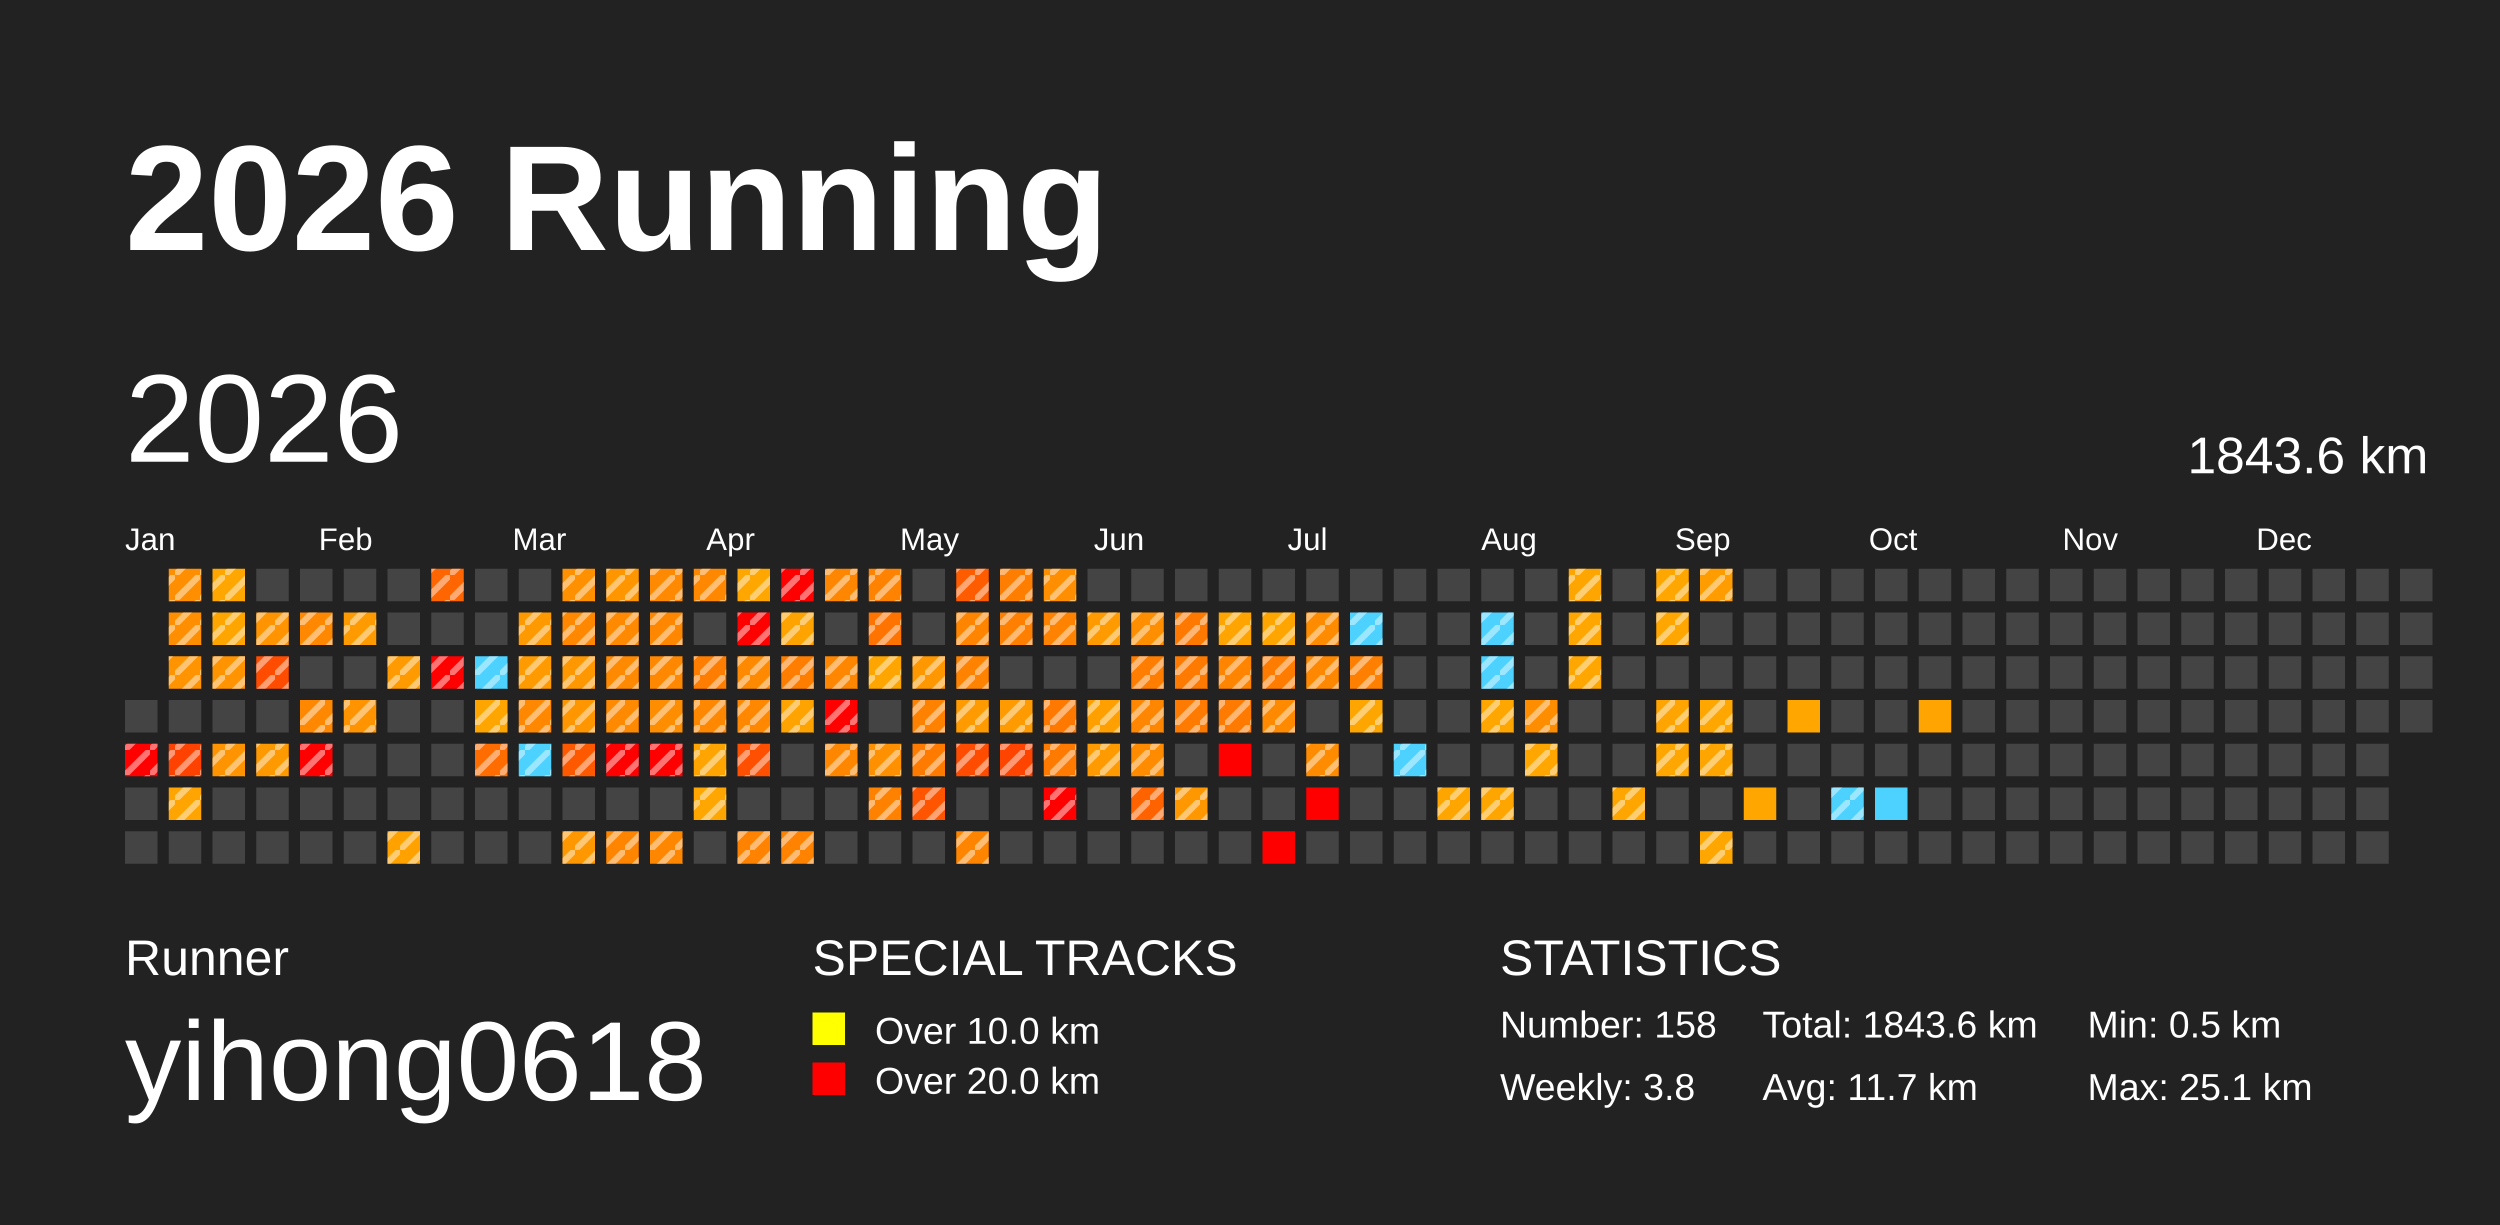
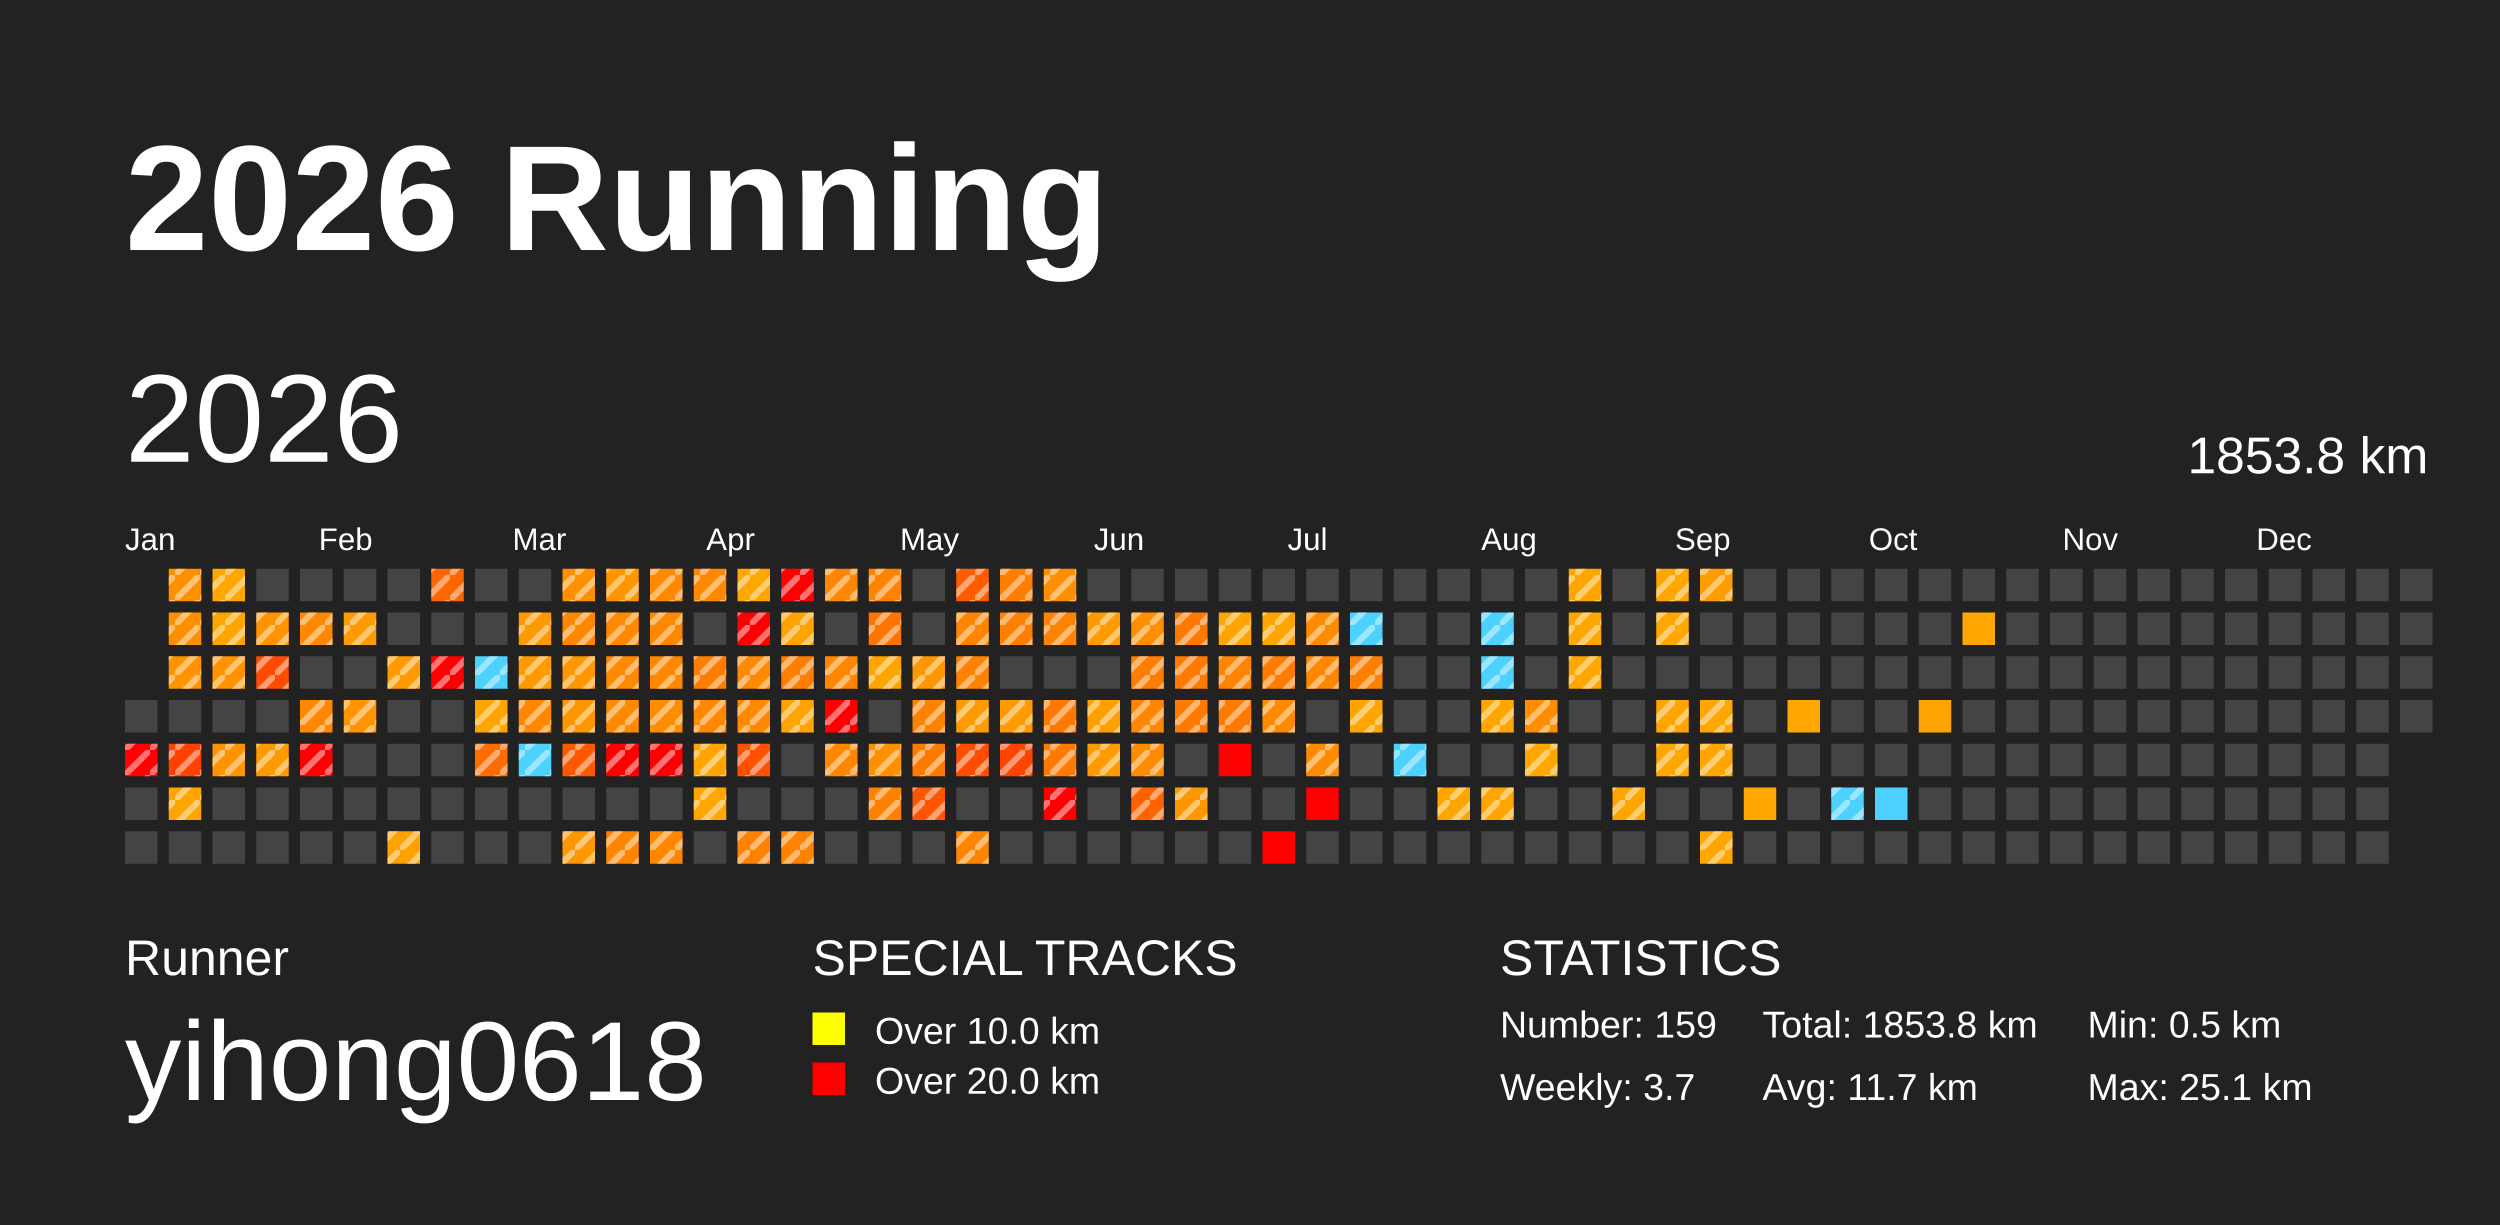
<svg xmlns="http://www.w3.org/2000/svg" baseProfile="full" height="98mm" version="1.1" viewBox="0,0,200,98" width="200mm">
  <defs>
    <pattern height="2" id="indoor-stripe" patternUnits="userSpaceOnUse" width="2">
      <line stroke="white" stroke-opacity="0.45" stroke-width="0.5" x1="0" x2="2" y1="2" y2="0" />
    </pattern>
  </defs>
  <rect fill="#222222" height="98" width="200" x="0" y="0" />
  <text fill="#FFFFFF" style="font-size:12px; font-family:Arial; font-weight:bold;" x="10" y="20">2026 Running</text>
  <text fill="#FFFFFF" style="font-size:4px; font-family:Arial" x="10" y="78">Runner</text>
  <text fill="#FFFFFF" style="font-size:9px; font-family:Arial" x="10" y="88">yihong0618</text>
  <text fill="#FFFFFF" style="font-size:4px; font-family:Arial" x="65" y="78">SPECIAL TRACKS</text>
  <rect fill="yellow" height="2.6" width="2.6" x="65" y="81" />
  <text fill="#FFFFFF" style="font-size:3px; font-family:Arial" x="70" y="83.5">Over 10.0 km</text>
  <rect fill="red" height="2.6" width="2.6" x="65" y="85" />
  <text fill="#FFFFFF" style="font-size:3px; font-family:Arial" x="70" y="87.5">Over 20.0 km</text>
  <text fill="#FFFFFF" style="font-size:4px; font-family:Arial" x="120" y="78">STATISTICS</text>
-   <text fill="#FFFFFF" style="font-size:3px; font-family:Arial" x="120" y="83">Number: 158</text>
-   <text fill="#FFFFFF" style="font-size:3px; font-family:Arial" x="120" y="88">Weekly: 3.8</text>
-   <text fill="#FFFFFF" style="font-size:3px; font-family:Arial" x="141" y="83">Total: 1843.6 km</text>
+   <text fill="#FFFFFF" style="font-size:3px; font-family:Arial" x="120" y="83">Number: 159</text>
+   <text fill="#FFFFFF" style="font-size:3px; font-family:Arial" x="120" y="88">Weekly: 3.7</text>
+   <text fill="#FFFFFF" style="font-size:3px; font-family:Arial" x="141" y="83">Total: 1853.8 km</text>
  <text fill="#FFFFFF" style="font-size:3px; font-family:Arial" x="141" y="88">Avg: 11.7 km</text>
  <text fill="#FFFFFF" style="font-size:3px; font-family:Arial" x="167" y="83">Min: 0.5 km</text>
  <text fill="#FFFFFF" style="font-size:3px; font-family:Arial" x="167" y="88">Max: 25.1 km</text>
  <text dominant-baseline="hanging" fill="#FFFFFF" style="font-size:10.0px; font-family:Arial;" x="10" y="30">2026</text>
-   <text dominant-baseline="hanging" fill="#FFFFFF" style="font-size:4.125px; font-family:Arial;" x="175" y="35">1843.6 km</text>
+   <text dominant-baseline="hanging" fill="#FFFFFF" style="font-size:4.125px; font-family:Arial;" x="175" y="35">1853.8 km</text>
  <text fill="#FFFFFF" style="font-size:2.5px; font-family:Arial" x="10.0" y="44">Jan</text>
  <text fill="#FFFFFF" style="font-size:2.5px; font-family:Arial" x="25.5" y="44">Feb</text>
  <text fill="#FFFFFF" style="font-size:2.5px; font-family:Arial" x="41.0" y="44">Mar</text>
  <text fill="#FFFFFF" style="font-size:2.5px; font-family:Arial" x="56.5" y="44">Apr</text>
  <text fill="#FFFFFF" style="font-size:2.5px; font-family:Arial" x="72.0" y="44">May</text>
  <text fill="#FFFFFF" style="font-size:2.5px; font-family:Arial" x="87.5" y="44">Jun</text>
  <text fill="#FFFFFF" style="font-size:2.5px; font-family:Arial" x="103.0" y="44">Jul</text>
  <text fill="#FFFFFF" style="font-size:2.5px; font-family:Arial" x="118.5" y="44">Aug</text>
  <text fill="#FFFFFF" style="font-size:2.5px; font-family:Arial" x="134.0" y="44">Sep</text>
  <text fill="#FFFFFF" style="font-size:2.5px; font-family:Arial" x="149.5" y="44">Oct</text>
  <text fill="#FFFFFF" style="font-size:2.5px; font-family:Arial" x="165.0" y="44">Nov</text>
  <text fill="#FFFFFF" style="font-size:2.5px; font-family:Arial" x="180.5" y="44">Dec</text>
  <rect fill="#444444" height="2.6" width="2.6" x="10.0" y="56.0" />
  <rect fill="red" height="2.6" width="2.6" x="10.0" y="59.5" />
  <rect fill="url(#indoor-stripe)" height="2.6" style="pointer-events: none;" width="2.6" x="10.0" y="59.5" />
  <rect fill="#444444" height="2.6" width="2.6" x="10.0" y="63.0" />
  <rect fill="#444444" height="2.6" width="2.6" x="10.0" y="66.5" />
  <rect fill="#ff8f00" height="2.6" width="2.6" x="13.5" y="45.5" />
  <rect fill="url(#indoor-stripe)" height="2.6" style="pointer-events: none;" width="2.6" x="13.5" y="45.5" />
  <rect fill="#ff8f00" height="2.6" width="2.6" x="13.5" y="49.0" />
  <rect fill="url(#indoor-stripe)" height="2.6" style="pointer-events: none;" width="2.6" x="13.5" y="49.0" />
  <rect fill="#ff9300" height="2.6" width="2.6" x="13.5" y="52.5" />
  <rect fill="url(#indoor-stripe)" height="2.6" style="pointer-events: none;" width="2.6" x="13.5" y="52.5" />
  <rect fill="#444444" height="2.6" width="2.6" x="13.5" y="56.0" />
  <rect fill="#ff4200" height="2.6" width="2.6" x="13.5" y="59.5" />
  <rect fill="url(#indoor-stripe)" height="2.6" style="pointer-events: none;" width="2.6" x="13.5" y="59.5" />
  <rect fill="#ffa400" height="2.6" width="2.6" x="13.5" y="63.0" />
  <rect fill="url(#indoor-stripe)" height="2.6" style="pointer-events: none;" width="2.6" x="13.5" y="63.0" />
  <rect fill="#444444" height="2.6" width="2.6" x="13.5" y="66.5" />
  <rect fill="#ffa600" height="2.6" width="2.6" x="17.0" y="45.5" />
  <rect fill="url(#indoor-stripe)" height="2.6" style="pointer-events: none;" width="2.6" x="17.0" y="45.5" />
  <rect fill="#ffa500" height="2.6" width="2.6" x="17.0" y="49.0" />
  <rect fill="url(#indoor-stripe)" height="2.6" style="pointer-events: none;" width="2.6" x="17.0" y="49.0" />
  <rect fill="#ff9300" height="2.6" width="2.6" x="17.0" y="52.5" />
  <rect fill="url(#indoor-stripe)" height="2.6" style="pointer-events: none;" width="2.6" x="17.0" y="52.5" />
  <rect fill="#444444" height="2.6" width="2.6" x="17.0" y="56.0" />
  <rect fill="#ff9400" height="2.6" width="2.6" x="17.0" y="59.5" />
  <rect fill="url(#indoor-stripe)" height="2.6" style="pointer-events: none;" width="2.6" x="17.0" y="59.5" />
  <rect fill="#444444" height="2.6" width="2.6" x="17.0" y="63.0" />
  <rect fill="#444444" height="2.6" width="2.6" x="17.0" y="66.5" />
  <rect fill="#444444" height="2.6" width="2.6" x="20.5" y="45.5" />
  <rect fill="#ff9400" height="2.6" width="2.6" x="20.5" y="49.0" />
  <rect fill="url(#indoor-stripe)" height="2.6" style="pointer-events: none;" width="2.6" x="20.5" y="49.0" />
  <rect fill="#ff4c00" height="2.6" width="2.6" x="20.5" y="52.5" />
  <rect fill="url(#indoor-stripe)" height="2.6" style="pointer-events: none;" width="2.6" x="20.5" y="52.5" />
  <rect fill="#444444" height="2.6" width="2.6" x="20.5" y="56.0" />
  <rect fill="#ff9900" height="2.6" width="2.6" x="20.5" y="59.5" />
  <rect fill="url(#indoor-stripe)" height="2.6" style="pointer-events: none;" width="2.6" x="20.5" y="59.5" />
  <rect fill="#444444" height="2.6" width="2.6" x="20.5" y="63.0" />
  <rect fill="#444444" height="2.6" width="2.6" x="20.5" y="66.5" />
  <rect fill="#444444" height="2.6" width="2.6" x="24.0" y="45.5" />
  <rect fill="#ff8800" height="2.6" width="2.6" x="24.0" y="49.0" />
  <rect fill="url(#indoor-stripe)" height="2.6" style="pointer-events: none;" width="2.6" x="24.0" y="49.0" />
  <rect fill="#444444" height="2.6" width="2.6" x="24.0" y="52.5" />
  <rect fill="#ff8800" height="2.6" width="2.6" x="24.0" y="56.0" />
  <rect fill="url(#indoor-stripe)" height="2.6" style="pointer-events: none;" width="2.6" x="24.0" y="56.0" />
  <rect fill="red" height="2.6" width="2.6" x="24.0" y="59.5" />
  <rect fill="url(#indoor-stripe)" height="2.6" style="pointer-events: none;" width="2.6" x="24.0" y="59.5" />
  <rect fill="#444444" height="2.6" width="2.6" x="24.0" y="63.0" />
  <rect fill="#444444" height="2.6" width="2.6" x="24.0" y="66.5" />
  <rect fill="#444444" height="2.6" width="2.6" x="27.5" y="45.5" />
  <rect fill="#ff9b00" height="2.6" width="2.6" x="27.5" y="49.0" />
  <rect fill="url(#indoor-stripe)" height="2.6" style="pointer-events: none;" width="2.6" x="27.5" y="49.0" />
  <rect fill="#444444" height="2.6" width="2.6" x="27.5" y="52.5" />
  <rect fill="#ff9400" height="2.6" width="2.6" x="27.5" y="56.0" />
  <rect fill="url(#indoor-stripe)" height="2.6" style="pointer-events: none;" width="2.6" x="27.5" y="56.0" />
  <rect fill="#444444" height="2.6" width="2.6" x="27.5" y="59.5" />
  <rect fill="#444444" height="2.6" width="2.6" x="27.5" y="63.0" />
  <rect fill="#444444" height="2.6" width="2.6" x="27.5" y="66.5" />
  <rect fill="#444444" height="2.6" width="2.6" x="31.0" y="45.5" />
  <rect fill="#444444" height="2.6" width="2.6" x="31.0" y="49.0" />
  <rect fill="#ff9b00" height="2.6" width="2.6" x="31.0" y="52.5" />
  <rect fill="url(#indoor-stripe)" height="2.6" style="pointer-events: none;" width="2.6" x="31.0" y="52.5" />
  <rect fill="#444444" height="2.6" width="2.6" x="31.0" y="56.0" />
  <rect fill="#444444" height="2.6" width="2.6" x="31.0" y="59.5" />
  <rect fill="#444444" height="2.6" width="2.6" x="31.0" y="63.0" />
  <rect fill="#ffa200" height="2.6" width="2.6" x="31.0" y="66.5" />
  <rect fill="url(#indoor-stripe)" height="2.6" style="pointer-events: none;" width="2.6" x="31.0" y="66.5" />
  <rect fill="#ff6500" height="2.6" width="2.6" x="34.5" y="45.5" />
  <rect fill="url(#indoor-stripe)" height="2.6" style="pointer-events: none;" width="2.6" x="34.5" y="45.5" />
  <rect fill="#444444" height="2.6" width="2.6" x="34.5" y="49.0" />
  <rect fill="red" height="2.6" width="2.6" x="34.5" y="52.5" />
  <rect fill="url(#indoor-stripe)" height="2.6" style="pointer-events: none;" width="2.6" x="34.5" y="52.5" />
  <rect fill="#444444" height="2.6" width="2.6" x="34.5" y="56.0" />
  <rect fill="#444444" height="2.6" width="2.6" x="34.5" y="59.5" />
  <rect fill="#444444" height="2.6" width="2.6" x="34.5" y="63.0" />
  <rect fill="#444444" height="2.6" width="2.6" x="34.5" y="66.5" />
  <rect fill="#444444" height="2.6" width="2.6" x="38.0" y="45.5" />
  <rect fill="#444444" height="2.6" width="2.6" x="38.0" y="49.0" />
  <rect fill="#4dd2ff" height="2.6" width="2.6" x="38.0" y="52.5" />
  <rect fill="url(#indoor-stripe)" height="2.6" style="pointer-events: none;" width="2.6" x="38.0" y="52.5" />
  <rect fill="#ffa500" height="2.6" width="2.6" x="38.0" y="56.0" />
  <rect fill="url(#indoor-stripe)" height="2.6" style="pointer-events: none;" width="2.6" x="38.0" y="56.0" />
  <rect fill="#ff6c00" height="2.6" width="2.6" x="38.0" y="59.5" />
  <rect fill="url(#indoor-stripe)" height="2.6" style="pointer-events: none;" width="2.6" x="38.0" y="59.5" />
  <rect fill="#444444" height="2.6" width="2.6" x="38.0" y="63.0" />
  <rect fill="#444444" height="2.6" width="2.6" x="38.0" y="66.5" />
  <rect fill="#444444" height="2.6" width="2.6" x="41.5" y="45.5" />
  <rect fill="#ff9900" height="2.6" width="2.6" x="41.5" y="49.0" />
  <rect fill="url(#indoor-stripe)" height="2.6" style="pointer-events: none;" width="2.6" x="41.5" y="49.0" />
  <rect fill="#ff9b00" height="2.6" width="2.6" x="41.5" y="52.5" />
  <rect fill="url(#indoor-stripe)" height="2.6" style="pointer-events: none;" width="2.6" x="41.5" y="52.5" />
  <rect fill="#ff8800" height="2.6" width="2.6" x="41.5" y="56.0" />
  <rect fill="url(#indoor-stripe)" height="2.6" style="pointer-events: none;" width="2.6" x="41.5" y="56.0" />
  <rect fill="#4dd2ff" height="2.6" width="2.6" x="41.5" y="59.5" />
  <rect fill="url(#indoor-stripe)" height="2.6" style="pointer-events: none;" width="2.6" x="41.5" y="59.5" />
  <rect fill="#444444" height="2.6" width="2.6" x="41.5" y="63.0" />
  <rect fill="#444444" height="2.6" width="2.6" x="41.5" y="66.5" />
  <rect fill="#ff9000" height="2.6" width="2.6" x="45.0" y="45.5" />
  <rect fill="url(#indoor-stripe)" height="2.6" style="pointer-events: none;" width="2.6" x="45.0" y="45.5" />
  <rect fill="#ff8800" height="2.6" width="2.6" x="45.0" y="49.0" />
  <rect fill="url(#indoor-stripe)" height="2.6" style="pointer-events: none;" width="2.6" x="45.0" y="49.0" />
  <rect fill="#ff9700" height="2.6" width="2.6" x="45.0" y="52.5" />
  <rect fill="url(#indoor-stripe)" height="2.6" style="pointer-events: none;" width="2.6" x="45.0" y="52.5" />
  <rect fill="#ff9600" height="2.6" width="2.6" x="45.0" y="56.0" />
  <rect fill="url(#indoor-stripe)" height="2.6" style="pointer-events: none;" width="2.6" x="45.0" y="56.0" />
  <rect fill="#ff5900" height="2.6" width="2.6" x="45.0" y="59.5" />
  <rect fill="url(#indoor-stripe)" height="2.6" style="pointer-events: none;" width="2.6" x="45.0" y="59.5" />
  <rect fill="#444444" height="2.6" width="2.6" x="45.0" y="63.0" />
  <rect fill="#ff9700" height="2.6" width="2.6" x="45.0" y="66.5" />
  <rect fill="url(#indoor-stripe)" height="2.6" style="pointer-events: none;" width="2.6" x="45.0" y="66.5" />
  <rect fill="#ff9600" height="2.6" width="2.6" x="48.5" y="45.5" />
  <rect fill="url(#indoor-stripe)" height="2.6" style="pointer-events: none;" width="2.6" x="48.5" y="45.5" />
  <rect fill="#ff8900" height="2.6" width="2.6" x="48.5" y="49.0" />
  <rect fill="url(#indoor-stripe)" height="2.6" style="pointer-events: none;" width="2.6" x="48.5" y="49.0" />
  <rect fill="#ff8900" height="2.6" width="2.6" x="48.5" y="52.5" />
  <rect fill="url(#indoor-stripe)" height="2.6" style="pointer-events: none;" width="2.6" x="48.5" y="52.5" />
  <rect fill="#ff8900" height="2.6" width="2.6" x="48.5" y="56.0" />
  <rect fill="url(#indoor-stripe)" height="2.6" style="pointer-events: none;" width="2.6" x="48.5" y="56.0" />
  <rect fill="red" height="2.6" width="2.6" x="48.5" y="59.5" />
  <rect fill="url(#indoor-stripe)" height="2.6" style="pointer-events: none;" width="2.6" x="48.5" y="59.5" />
  <rect fill="#444444" height="2.6" width="2.6" x="48.5" y="63.0" />
  <rect fill="#ff8500" height="2.6" width="2.6" x="48.5" y="66.5" />
  <rect fill="url(#indoor-stripe)" height="2.6" style="pointer-events: none;" width="2.6" x="48.5" y="66.5" />
  <rect fill="#ff8900" height="2.6" width="2.6" x="52.0" y="45.5" />
  <rect fill="url(#indoor-stripe)" height="2.6" style="pointer-events: none;" width="2.6" x="52.0" y="45.5" />
  <rect fill="#ff8700" height="2.6" width="2.6" x="52.0" y="49.0" />
  <rect fill="url(#indoor-stripe)" height="2.6" style="pointer-events: none;" width="2.6" x="52.0" y="49.0" />
  <rect fill="#ff8800" height="2.6" width="2.6" x="52.0" y="52.5" />
  <rect fill="url(#indoor-stripe)" height="2.6" style="pointer-events: none;" width="2.6" x="52.0" y="52.5" />
  <rect fill="#ff8d00" height="2.6" width="2.6" x="52.0" y="56.0" />
  <rect fill="url(#indoor-stripe)" height="2.6" style="pointer-events: none;" width="2.6" x="52.0" y="56.0" />
  <rect fill="red" height="2.6" width="2.6" x="52.0" y="59.5" />
  <rect fill="url(#indoor-stripe)" height="2.6" style="pointer-events: none;" width="2.6" x="52.0" y="59.5" />
  <rect fill="#444444" height="2.6" width="2.6" x="52.0" y="63.0" />
  <rect fill="#ff8700" height="2.6" width="2.6" x="52.0" y="66.5" />
  <rect fill="url(#indoor-stripe)" height="2.6" style="pointer-events: none;" width="2.6" x="52.0" y="66.5" />
  <rect fill="#ff8800" height="2.6" width="2.6" x="55.5" y="45.5" />
  <rect fill="url(#indoor-stripe)" height="2.6" style="pointer-events: none;" width="2.6" x="55.5" y="45.5" />
  <rect fill="#444444" height="2.6" width="2.6" x="55.5" y="49.0" />
  <rect fill="#ff7d00" height="2.6" width="2.6" x="55.5" y="52.5" />
  <rect fill="url(#indoor-stripe)" height="2.6" style="pointer-events: none;" width="2.6" x="55.5" y="52.5" />
  <rect fill="#ff8800" height="2.6" width="2.6" x="55.5" y="56.0" />
  <rect fill="url(#indoor-stripe)" height="2.6" style="pointer-events: none;" width="2.6" x="55.5" y="56.0" />
  <rect fill="#ffa400" height="2.6" width="2.6" x="55.5" y="59.5" />
  <rect fill="url(#indoor-stripe)" height="2.6" style="pointer-events: none;" width="2.6" x="55.5" y="59.5" />
  <rect fill="#ffa600" height="2.6" width="2.6" x="55.5" y="63.0" />
  <rect fill="url(#indoor-stripe)" height="2.6" style="pointer-events: none;" width="2.6" x="55.5" y="63.0" />
  <rect fill="#444444" height="2.6" width="2.6" x="55.5" y="66.5" />
  <rect fill="#ffa600" height="2.6" width="2.6" x="59.0" y="45.5" />
  <rect fill="url(#indoor-stripe)" height="2.6" style="pointer-events: none;" width="2.6" x="59.0" y="45.5" />
  <rect fill="red" height="2.6" width="2.6" x="59.0" y="49.0" />
  <rect fill="url(#indoor-stripe)" height="2.6" style="pointer-events: none;" width="2.6" x="59.0" y="49.0" />
  <rect fill="#ff8900" height="2.6" width="2.6" x="59.0" y="52.5" />
  <rect fill="url(#indoor-stripe)" height="2.6" style="pointer-events: none;" width="2.6" x="59.0" y="52.5" />
  <rect fill="#ff8800" height="2.6" width="2.6" x="59.0" y="56.0" />
  <rect fill="url(#indoor-stripe)" height="2.6" style="pointer-events: none;" width="2.6" x="59.0" y="56.0" />
  <rect fill="#ff4f00" height="2.6" width="2.6" x="59.0" y="59.5" />
  <rect fill="url(#indoor-stripe)" height="2.6" style="pointer-events: none;" width="2.6" x="59.0" y="59.5" />
  <rect fill="#444444" height="2.6" width="2.6" x="59.0" y="63.0" />
  <rect fill="#ff8200" height="2.6" width="2.6" x="59.0" y="66.5" />
  <rect fill="url(#indoor-stripe)" height="2.6" style="pointer-events: none;" width="2.6" x="59.0" y="66.5" />
  <rect fill="red" height="2.6" width="2.6" x="62.5" y="45.5" />
  <rect fill="url(#indoor-stripe)" height="2.6" style="pointer-events: none;" width="2.6" x="62.5" y="45.5" />
  <rect fill="#ffa300" height="2.6" width="2.6" x="62.5" y="49.0" />
  <rect fill="url(#indoor-stripe)" height="2.6" style="pointer-events: none;" width="2.6" x="62.5" y="49.0" />
  <rect fill="#ff7e00" height="2.6" width="2.6" x="62.5" y="52.5" />
  <rect fill="url(#indoor-stripe)" height="2.6" style="pointer-events: none;" width="2.6" x="62.5" y="52.5" />
  <rect fill="#ffa300" height="2.6" width="2.6" x="62.5" y="56.0" />
  <rect fill="url(#indoor-stripe)" height="2.6" style="pointer-events: none;" width="2.6" x="62.5" y="56.0" />
  <rect fill="#444444" height="2.6" width="2.6" x="62.5" y="59.5" />
  <rect fill="#444444" height="2.6" width="2.6" x="62.5" y="63.0" />
  <rect fill="#ff8200" height="2.6" width="2.6" x="62.5" y="66.5" />
  <rect fill="url(#indoor-stripe)" height="2.6" style="pointer-events: none;" width="2.6" x="62.5" y="66.5" />
  <rect fill="#ff8600" height="2.6" width="2.6" x="66.0" y="45.5" />
  <rect fill="url(#indoor-stripe)" height="2.6" style="pointer-events: none;" width="2.6" x="66.0" y="45.5" />
  <rect fill="#444444" height="2.6" width="2.6" x="66.0" y="49.0" />
  <rect fill="#ff8600" height="2.6" width="2.6" x="66.0" y="52.5" />
  <rect fill="url(#indoor-stripe)" height="2.6" style="pointer-events: none;" width="2.6" x="66.0" y="52.5" />
  <rect fill="red" height="2.6" width="2.6" x="66.0" y="56.0" />
  <rect fill="url(#indoor-stripe)" height="2.6" style="pointer-events: none;" width="2.6" x="66.0" y="56.0" />
  <rect fill="#ff8700" height="2.6" width="2.6" x="66.0" y="59.5" />
  <rect fill="url(#indoor-stripe)" height="2.6" style="pointer-events: none;" width="2.6" x="66.0" y="59.5" />
  <rect fill="#444444" height="2.6" width="2.6" x="66.0" y="63.0" />
  <rect fill="#444444" height="2.6" width="2.6" x="66.0" y="66.5" />
  <rect fill="#ff8200" height="2.6" width="2.6" x="69.5" y="45.5" />
  <rect fill="url(#indoor-stripe)" height="2.6" style="pointer-events: none;" width="2.6" x="69.5" y="45.5" />
  <rect fill="#ff7300" height="2.6" width="2.6" x="69.5" y="49.0" />
  <rect fill="url(#indoor-stripe)" height="2.6" style="pointer-events: none;" width="2.6" x="69.5" y="49.0" />
  <rect fill="#ffa500" height="2.6" width="2.6" x="69.5" y="52.5" />
  <rect fill="url(#indoor-stripe)" height="2.6" style="pointer-events: none;" width="2.6" x="69.5" y="52.5" />
  <rect fill="#444444" height="2.6" width="2.6" x="69.5" y="56.0" />
  <rect fill="#ff9000" height="2.6" width="2.6" x="69.5" y="59.5" />
  <rect fill="url(#indoor-stripe)" height="2.6" style="pointer-events: none;" width="2.6" x="69.5" y="59.5" />
  <rect fill="#ff8100" height="2.6" width="2.6" x="69.5" y="63.0" />
  <rect fill="url(#indoor-stripe)" height="2.6" style="pointer-events: none;" width="2.6" x="69.5" y="63.0" />
  <rect fill="#444444" height="2.6" width="2.6" x="69.5" y="66.5" />
  <rect fill="#444444" height="2.6" width="2.6" x="73.0" y="45.5" />
  <rect fill="#444444" height="2.6" width="2.6" x="73.0" y="49.0" />
  <rect fill="#ff9700" height="2.6" width="2.6" x="73.0" y="52.5" />
  <rect fill="url(#indoor-stripe)" height="2.6" style="pointer-events: none;" width="2.6" x="73.0" y="52.5" />
  <rect fill="#ff8100" height="2.6" width="2.6" x="73.0" y="56.0" />
  <rect fill="url(#indoor-stripe)" height="2.6" style="pointer-events: none;" width="2.6" x="73.0" y="56.0" />
  <rect fill="#ff7b00" height="2.6" width="2.6" x="73.0" y="59.5" />
  <rect fill="url(#indoor-stripe)" height="2.6" style="pointer-events: none;" width="2.6" x="73.0" y="59.5" />
  <rect fill="#ff5500" height="2.6" width="2.6" x="73.0" y="63.0" />
  <rect fill="url(#indoor-stripe)" height="2.6" style="pointer-events: none;" width="2.6" x="73.0" y="63.0" />
  <rect fill="#444444" height="2.6" width="2.6" x="73.0" y="66.5" />
  <rect fill="#ff5c00" height="2.6" width="2.6" x="76.5" y="45.5" />
  <rect fill="url(#indoor-stripe)" height="2.6" style="pointer-events: none;" width="2.6" x="76.5" y="45.5" />
  <rect fill="#ff8500" height="2.6" width="2.6" x="76.5" y="49.0" />
  <rect fill="url(#indoor-stripe)" height="2.6" style="pointer-events: none;" width="2.6" x="76.5" y="49.0" />
  <rect fill="#ff8200" height="2.6" width="2.6" x="76.5" y="52.5" />
  <rect fill="url(#indoor-stripe)" height="2.6" style="pointer-events: none;" width="2.6" x="76.5" y="52.5" />
  <rect fill="#ff9b00" height="2.6" width="2.6" x="76.5" y="56.0" />
  <rect fill="url(#indoor-stripe)" height="2.6" style="pointer-events: none;" width="2.6" x="76.5" y="56.0" />
  <rect fill="#ff4c00" height="2.6" width="2.6" x="76.5" y="59.5" />
  <rect fill="url(#indoor-stripe)" height="2.6" style="pointer-events: none;" width="2.6" x="76.5" y="59.5" />
  <rect fill="#444444" height="2.6" width="2.6" x="76.5" y="63.0" />
  <rect fill="#ff8500" height="2.6" width="2.6" x="76.5" y="66.5" />
  <rect fill="url(#indoor-stripe)" height="2.6" style="pointer-events: none;" width="2.6" x="76.5" y="66.5" />
  <rect fill="#ff7e00" height="2.6" width="2.6" x="80.0" y="45.5" />
  <rect fill="url(#indoor-stripe)" height="2.6" style="pointer-events: none;" width="2.6" x="80.0" y="45.5" />
  <rect fill="#ff8000" height="2.6" width="2.6" x="80.0" y="49.0" />
  <rect fill="url(#indoor-stripe)" height="2.6" style="pointer-events: none;" width="2.6" x="80.0" y="49.0" />
  <rect fill="#444444" height="2.6" width="2.6" x="80.0" y="52.5" />
  <rect fill="#ff9a00" height="2.6" width="2.6" x="80.0" y="56.0" />
  <rect fill="url(#indoor-stripe)" height="2.6" style="pointer-events: none;" width="2.6" x="80.0" y="56.0" />
  <rect fill="#ff4400" height="2.6" width="2.6" x="80.0" y="59.5" />
  <rect fill="url(#indoor-stripe)" height="2.6" style="pointer-events: none;" width="2.6" x="80.0" y="59.5" />
  <rect fill="#444444" height="2.6" width="2.6" x="80.0" y="63.0" />
  <rect fill="#444444" height="2.6" width="2.6" x="80.0" y="66.5" />
  <rect fill="#ff8e00" height="2.6" width="2.6" x="83.5" y="45.5" />
  <rect fill="url(#indoor-stripe)" height="2.6" style="pointer-events: none;" width="2.6" x="83.5" y="45.5" />
  <rect fill="#ff8200" height="2.6" width="2.6" x="83.5" y="49.0" />
  <rect fill="url(#indoor-stripe)" height="2.6" style="pointer-events: none;" width="2.6" x="83.5" y="49.0" />
  <rect fill="#444444" height="2.6" width="2.6" x="83.5" y="52.5" />
  <rect fill="#ff7900" height="2.6" width="2.6" x="83.5" y="56.0" />
  <rect fill="url(#indoor-stripe)" height="2.6" style="pointer-events: none;" width="2.6" x="83.5" y="56.0" />
  <rect fill="#ff7a00" height="2.6" width="2.6" x="83.5" y="59.5" />
  <rect fill="url(#indoor-stripe)" height="2.6" style="pointer-events: none;" width="2.6" x="83.5" y="59.5" />
  <rect fill="red" height="2.6" width="2.6" x="83.5" y="63.0" />
  <rect fill="url(#indoor-stripe)" height="2.6" style="pointer-events: none;" width="2.6" x="83.5" y="63.0" />
  <rect fill="#444444" height="2.6" width="2.6" x="83.5" y="66.5" />
  <rect fill="#444444" height="2.6" width="2.6" x="87.0" y="45.5" />
  <rect fill="#ff9b00" height="2.6" width="2.6" x="87.0" y="49.0" />
  <rect fill="url(#indoor-stripe)" height="2.6" style="pointer-events: none;" width="2.6" x="87.0" y="49.0" />
  <rect fill="#444444" height="2.6" width="2.6" x="87.0" y="52.5" />
  <rect fill="#ffa000" height="2.6" width="2.6" x="87.0" y="56.0" />
  <rect fill="url(#indoor-stripe)" height="2.6" style="pointer-events: none;" width="2.6" x="87.0" y="56.0" />
  <rect fill="#ff9b00" height="2.6" width="2.6" x="87.0" y="59.5" />
  <rect fill="url(#indoor-stripe)" height="2.6" style="pointer-events: none;" width="2.6" x="87.0" y="59.5" />
  <rect fill="#444444" height="2.6" width="2.6" x="87.0" y="63.0" />
  <rect fill="#444444" height="2.6" width="2.6" x="87.0" y="66.5" />
  <rect fill="#444444" height="2.6" width="2.6" x="90.5" y="45.5" />
  <rect fill="#ff8f00" height="2.6" width="2.6" x="90.5" y="49.0" />
  <rect fill="url(#indoor-stripe)" height="2.6" style="pointer-events: none;" width="2.6" x="90.5" y="49.0" />
  <rect fill="#ff7d00" height="2.6" width="2.6" x="90.5" y="52.5" />
  <rect fill="url(#indoor-stripe)" height="2.6" style="pointer-events: none;" width="2.6" x="90.5" y="52.5" />
  <rect fill="#ff8600" height="2.6" width="2.6" x="90.5" y="56.0" />
  <rect fill="url(#indoor-stripe)" height="2.6" style="pointer-events: none;" width="2.6" x="90.5" y="56.0" />
  <rect fill="#ff8b00" height="2.6" width="2.6" x="90.5" y="59.5" />
  <rect fill="url(#indoor-stripe)" height="2.6" style="pointer-events: none;" width="2.6" x="90.5" y="59.5" />
  <rect fill="#ff6300" height="2.6" width="2.6" x="90.5" y="63.0" />
  <rect fill="url(#indoor-stripe)" height="2.6" style="pointer-events: none;" width="2.6" x="90.5" y="63.0" />
  <rect fill="#444444" height="2.6" width="2.6" x="90.5" y="66.5" />
  <rect fill="#444444" height="2.6" width="2.6" x="94.0" y="45.5" />
  <rect fill="#ff7900" height="2.6" width="2.6" x="94.0" y="49.0" />
  <rect fill="url(#indoor-stripe)" height="2.6" style="pointer-events: none;" width="2.6" x="94.0" y="49.0" />
  <rect fill="#ff7a00" height="2.6" width="2.6" x="94.0" y="52.5" />
  <rect fill="url(#indoor-stripe)" height="2.6" style="pointer-events: none;" width="2.6" x="94.0" y="52.5" />
  <rect fill="#ff7a00" height="2.6" width="2.6" x="94.0" y="56.0" />
  <rect fill="url(#indoor-stripe)" height="2.6" style="pointer-events: none;" width="2.6" x="94.0" y="56.0" />
  <rect fill="#444444" height="2.6" width="2.6" x="94.0" y="59.5" />
  <rect fill="#ff9700" height="2.6" width="2.6" x="94.0" y="63.0" />
  <rect fill="url(#indoor-stripe)" height="2.6" style="pointer-events: none;" width="2.6" x="94.0" y="63.0" />
  <rect fill="#444444" height="2.6" width="2.6" x="94.0" y="66.5" />
  <rect fill="#444444" height="2.6" width="2.6" x="97.5" y="45.5" />
  <rect fill="#ffa400" height="2.6" width="2.6" x="97.5" y="49.0" />
  <rect fill="url(#indoor-stripe)" height="2.6" style="pointer-events: none;" width="2.6" x="97.5" y="49.0" />
  <rect fill="#ff8400" height="2.6" width="2.6" x="97.5" y="52.5" />
  <rect fill="url(#indoor-stripe)" height="2.6" style="pointer-events: none;" width="2.6" x="97.5" y="52.5" />
  <rect fill="#ff7a00" height="2.6" width="2.6" x="97.5" y="56.0" />
  <rect fill="url(#indoor-stripe)" height="2.6" style="pointer-events: none;" width="2.6" x="97.5" y="56.0" />
  <rect fill="red" height="2.6" width="2.6" x="97.5" y="59.5" />
  <rect fill="#444444" height="2.6" width="2.6" x="97.5" y="63.0" />
  <rect fill="#444444" height="2.6" width="2.6" x="97.5" y="66.5" />
  <rect fill="#444444" height="2.6" width="2.6" x="101.0" y="45.5" />
  <rect fill="#ffa500" height="2.6" width="2.6" x="101.0" y="49.0" />
  <rect fill="url(#indoor-stripe)" height="2.6" style="pointer-events: none;" width="2.6" x="101.0" y="49.0" />
  <rect fill="#ff7c00" height="2.6" width="2.6" x="101.0" y="52.5" />
  <rect fill="url(#indoor-stripe)" height="2.6" style="pointer-events: none;" width="2.6" x="101.0" y="52.5" />
  <rect fill="#ff8a00" height="2.6" width="2.6" x="101.0" y="56.0" />
  <rect fill="url(#indoor-stripe)" height="2.6" style="pointer-events: none;" width="2.6" x="101.0" y="56.0" />
  <rect fill="#444444" height="2.6" width="2.6" x="101.0" y="59.5" />
  <rect fill="#444444" height="2.6" width="2.6" x="101.0" y="63.0" />
  <rect fill="red" height="2.6" width="2.6" x="101.0" y="66.5" />
  <rect fill="#444444" height="2.6" width="2.6" x="104.5" y="45.5" />
  <rect fill="#ff8c00" height="2.6" width="2.6" x="104.5" y="49.0" />
  <rect fill="url(#indoor-stripe)" height="2.6" style="pointer-events: none;" width="2.6" x="104.5" y="49.0" />
  <rect fill="#ff8800" height="2.6" width="2.6" x="104.5" y="52.5" />
  <rect fill="url(#indoor-stripe)" height="2.6" style="pointer-events: none;" width="2.6" x="104.5" y="52.5" />
  <rect fill="#444444" height="2.6" width="2.6" x="104.5" y="56.0" />
  <rect fill="#ff8c00" height="2.6" width="2.6" x="104.5" y="59.5" />
  <rect fill="url(#indoor-stripe)" height="2.6" style="pointer-events: none;" width="2.6" x="104.5" y="59.5" />
  <rect fill="red" height="2.6" width="2.6" x="104.5" y="63.0" />
  <rect fill="#444444" height="2.6" width="2.6" x="104.5" y="66.5" />
  <rect fill="#444444" height="2.6" width="2.6" x="108.0" y="45.5" />
  <rect fill="#4dd2ff" height="2.6" width="2.6" x="108.0" y="49.0" />
  <rect fill="url(#indoor-stripe)" height="2.6" style="pointer-events: none;" width="2.6" x="108.0" y="49.0" />
  <rect fill="#ff7f00" height="2.6" width="2.6" x="108.0" y="52.5" />
  <rect fill="url(#indoor-stripe)" height="2.6" style="pointer-events: none;" width="2.6" x="108.0" y="52.5" />
  <rect fill="#ffa500" height="2.6" width="2.6" x="108.0" y="56.0" />
  <rect fill="url(#indoor-stripe)" height="2.6" style="pointer-events: none;" width="2.6" x="108.0" y="56.0" />
  <rect fill="#444444" height="2.6" width="2.6" x="108.0" y="59.5" />
  <rect fill="#444444" height="2.6" width="2.6" x="108.0" y="63.0" />
  <rect fill="#444444" height="2.6" width="2.6" x="108.0" y="66.5" />
  <rect fill="#444444" height="2.6" width="2.6" x="111.5" y="45.5" />
  <rect fill="#444444" height="2.6" width="2.6" x="111.5" y="49.0" />
  <rect fill="#444444" height="2.6" width="2.6" x="111.5" y="52.5" />
  <rect fill="#444444" height="2.6" width="2.6" x="111.5" y="56.0" />
  <rect fill="#4dd2ff" height="2.6" width="2.6" x="111.5" y="59.5" />
  <rect fill="url(#indoor-stripe)" height="2.6" style="pointer-events: none;" width="2.6" x="111.5" y="59.5" />
  <rect fill="#444444" height="2.6" width="2.6" x="111.5" y="63.0" />
  <rect fill="#444444" height="2.6" width="2.6" x="111.5" y="66.5" />
  <rect fill="#444444" height="2.6" width="2.6" x="115.0" y="45.5" />
  <rect fill="#444444" height="2.6" width="2.6" x="115.0" y="49.0" />
  <rect fill="#444444" height="2.6" width="2.6" x="115.0" y="52.5" />
  <rect fill="#444444" height="2.6" width="2.6" x="115.0" y="56.0" />
  <rect fill="#444444" height="2.6" width="2.6" x="115.0" y="59.5" />
  <rect fill="#ffa500" height="2.6" width="2.6" x="115.0" y="63.0" />
  <rect fill="url(#indoor-stripe)" height="2.6" style="pointer-events: none;" width="2.6" x="115.0" y="63.0" />
  <rect fill="#444444" height="2.6" width="2.6" x="115.0" y="66.5" />
  <rect fill="#444444" height="2.6" width="2.6" x="118.5" y="45.5" />
  <rect fill="#4dd2ff" height="2.6" width="2.6" x="118.5" y="49.0" />
  <rect fill="url(#indoor-stripe)" height="2.6" style="pointer-events: none;" width="2.6" x="118.5" y="49.0" />
  <rect fill="#4dd2ff" height="2.6" width="2.6" x="118.5" y="52.5" />
  <rect fill="url(#indoor-stripe)" height="2.6" style="pointer-events: none;" width="2.6" x="118.5" y="52.5" />
  <rect fill="#ffa600" height="2.6" width="2.6" x="118.5" y="56.0" />
  <rect fill="url(#indoor-stripe)" height="2.6" style="pointer-events: none;" width="2.6" x="118.5" y="56.0" />
  <rect fill="#444444" height="2.6" width="2.6" x="118.5" y="59.5" />
  <rect fill="#ffa500" height="2.6" width="2.6" x="118.5" y="63.0" />
  <rect fill="url(#indoor-stripe)" height="2.6" style="pointer-events: none;" width="2.6" x="118.5" y="63.0" />
  <rect fill="#444444" height="2.6" width="2.6" x="118.5" y="66.5" />
  <rect fill="#444444" height="2.6" width="2.6" x="122.0" y="45.5" />
  <rect fill="#444444" height="2.6" width="2.6" x="122.0" y="49.0" />
  <rect fill="#444444" height="2.6" width="2.6" x="122.0" y="52.5" />
  <rect fill="#ff8d00" height="2.6" width="2.6" x="122.0" y="56.0" />
  <rect fill="url(#indoor-stripe)" height="2.6" style="pointer-events: none;" width="2.6" x="122.0" y="56.0" />
  <rect fill="#ffa600" height="2.6" width="2.6" x="122.0" y="59.5" />
  <rect fill="url(#indoor-stripe)" height="2.6" style="pointer-events: none;" width="2.6" x="122.0" y="59.5" />
  <rect fill="#444444" height="2.6" width="2.6" x="122.0" y="63.0" />
  <rect fill="#444444" height="2.6" width="2.6" x="122.0" y="66.5" />
  <rect fill="#ffa500" height="2.6" width="2.6" x="125.5" y="45.5" />
  <rect fill="url(#indoor-stripe)" height="2.6" style="pointer-events: none;" width="2.6" x="125.5" y="45.5" />
  <rect fill="#ffa600" height="2.6" width="2.6" x="125.5" y="49.0" />
  <rect fill="url(#indoor-stripe)" height="2.6" style="pointer-events: none;" width="2.6" x="125.5" y="49.0" />
  <rect fill="#ffa600" height="2.6" width="2.6" x="125.5" y="52.5" />
  <rect fill="url(#indoor-stripe)" height="2.6" style="pointer-events: none;" width="2.6" x="125.5" y="52.5" />
  <rect fill="#444444" height="2.6" width="2.6" x="125.5" y="56.0" />
  <rect fill="#444444" height="2.6" width="2.6" x="125.5" y="59.5" />
  <rect fill="#444444" height="2.6" width="2.6" x="125.5" y="63.0" />
  <rect fill="#444444" height="2.6" width="2.6" x="125.5" y="66.5" />
  <rect fill="#444444" height="2.6" width="2.6" x="129.0" y="45.5" />
  <rect fill="#444444" height="2.6" width="2.6" x="129.0" y="49.0" />
  <rect fill="#444444" height="2.6" width="2.6" x="129.0" y="52.5" />
  <rect fill="#444444" height="2.6" width="2.6" x="129.0" y="56.0" />
  <rect fill="#444444" height="2.6" width="2.6" x="129.0" y="59.5" />
  <rect fill="#ffa500" height="2.6" width="2.6" x="129.0" y="63.0" />
  <rect fill="url(#indoor-stripe)" height="2.6" style="pointer-events: none;" width="2.6" x="129.0" y="63.0" />
  <rect fill="#444444" height="2.6" width="2.6" x="129.0" y="66.5" />
  <rect fill="#ffa600" height="2.6" width="2.6" x="132.5" y="45.5" />
  <rect fill="url(#indoor-stripe)" height="2.6" style="pointer-events: none;" width="2.6" x="132.5" y="45.5" />
  <rect fill="#ffa600" height="2.6" width="2.6" x="132.5" y="49.0" />
  <rect fill="url(#indoor-stripe)" height="2.6" style="pointer-events: none;" width="2.6" x="132.5" y="49.0" />
  <rect fill="#444444" height="2.6" width="2.6" x="132.5" y="52.5" />
  <rect fill="#ffa400" height="2.6" width="2.6" x="132.5" y="56.0" />
  <rect fill="url(#indoor-stripe)" height="2.6" style="pointer-events: none;" width="2.6" x="132.5" y="56.0" />
  <rect fill="#ffa600" height="2.6" width="2.6" x="132.5" y="59.5" />
  <rect fill="url(#indoor-stripe)" height="2.6" style="pointer-events: none;" width="2.6" x="132.5" y="59.5" />
  <rect fill="#444444" height="2.6" width="2.6" x="132.5" y="63.0" />
  <rect fill="#444444" height="2.6" width="2.6" x="132.5" y="66.5" />
  <rect fill="#ff9c00" height="2.6" width="2.6" x="136.0" y="45.5" />
  <rect fill="url(#indoor-stripe)" height="2.6" style="pointer-events: none;" width="2.6" x="136.0" y="45.5" />
  <rect fill="#444444" height="2.6" width="2.6" x="136.0" y="49.0" />
  <rect fill="#444444" height="2.6" width="2.6" x="136.0" y="52.5" />
  <rect fill="#ffa600" height="2.6" width="2.6" x="136.0" y="56.0" />
  <rect fill="url(#indoor-stripe)" height="2.6" style="pointer-events: none;" width="2.6" x="136.0" y="56.0" />
  <rect fill="#ffa500" height="2.6" width="2.6" x="136.0" y="59.5" />
  <rect fill="url(#indoor-stripe)" height="2.6" style="pointer-events: none;" width="2.6" x="136.0" y="59.5" />
  <rect fill="#444444" height="2.6" width="2.6" x="136.0" y="63.0" />
  <rect fill="#ffa600" height="2.6" width="2.6" x="136.0" y="66.5" />
  <rect fill="url(#indoor-stripe)" height="2.6" style="pointer-events: none;" width="2.6" x="136.0" y="66.5" />
  <rect fill="#444444" height="2.6" width="2.6" x="139.5" y="45.5" />
  <rect fill="#444444" height="2.6" width="2.6" x="139.5" y="49.0" />
  <rect fill="#444444" height="2.6" width="2.6" x="139.5" y="52.5" />
  <rect fill="#444444" height="2.6" width="2.6" x="139.5" y="56.0" />
  <rect fill="#444444" height="2.6" width="2.6" x="139.5" y="59.5" />
  <rect fill="#ffa600" height="2.6" width="2.6" x="139.5" y="63.0" />
  <rect fill="#444444" height="2.6" width="2.6" x="139.5" y="66.5" />
  <rect fill="#444444" height="2.6" width="2.6" x="143.0" y="45.5" />
  <rect fill="#444444" height="2.6" width="2.6" x="143.0" y="49.0" />
  <rect fill="#444444" height="2.6" width="2.6" x="143.0" y="52.5" />
  <rect fill="#ffa600" height="2.6" width="2.6" x="143.0" y="56.0" />
  <rect fill="#444444" height="2.6" width="2.6" x="143.0" y="59.5" />
  <rect fill="#444444" height="2.6" width="2.6" x="143.0" y="63.0" />
  <rect fill="#444444" height="2.6" width="2.6" x="143.0" y="66.5" />
  <rect fill="#444444" height="2.6" width="2.6" x="146.5" y="45.5" />
  <rect fill="#444444" height="2.6" width="2.6" x="146.5" y="49.0" />
  <rect fill="#444444" height="2.6" width="2.6" x="146.5" y="52.5" />
  <rect fill="#444444" height="2.6" width="2.6" x="146.5" y="56.0" />
  <rect fill="#444444" height="2.6" width="2.6" x="146.5" y="59.5" />
  <rect fill="#4dd2ff" height="2.6" width="2.6" x="146.5" y="63.0" />
  <rect fill="url(#indoor-stripe)" height="2.6" style="pointer-events: none;" width="2.6" x="146.5" y="63.0" />
  <rect fill="#444444" height="2.6" width="2.6" x="146.5" y="66.5" />
  <rect fill="#444444" height="2.6" width="2.6" x="150.0" y="45.5" />
  <rect fill="#444444" height="2.6" width="2.6" x="150.0" y="49.0" />
  <rect fill="#444444" height="2.6" width="2.6" x="150.0" y="52.5" />
  <rect fill="#444444" height="2.6" width="2.6" x="150.0" y="56.0" />
  <rect fill="#444444" height="2.6" width="2.6" x="150.0" y="59.5" />
  <rect fill="#4dd2ff" height="2.6" width="2.6" x="150.0" y="63.0" />
  <rect fill="#444444" height="2.6" width="2.6" x="150.0" y="66.5" />
  <rect fill="#444444" height="2.6" width="2.6" x="153.5" y="45.5" />
  <rect fill="#444444" height="2.6" width="2.6" x="153.5" y="49.0" />
  <rect fill="#444444" height="2.6" width="2.6" x="153.5" y="52.5" />
  <rect fill="#ffa400" height="2.6" width="2.6" x="153.5" y="56.0" />
  <rect fill="#444444" height="2.6" width="2.6" x="153.5" y="59.5" />
  <rect fill="#444444" height="2.6" width="2.6" x="153.5" y="63.0" />
  <rect fill="#444444" height="2.6" width="2.6" x="153.5" y="66.5" />
  <rect fill="#444444" height="2.6" width="2.6" x="157.0" y="45.5" />
-   <rect fill="#444444" height="2.6" width="2.6" x="157.0" y="49.0" />
+   <rect fill="#ffa600" height="2.6" width="2.6" x="157.0" y="49.0" />
  <rect fill="#444444" height="2.6" width="2.6" x="157.0" y="52.5" />
  <rect fill="#444444" height="2.6" width="2.6" x="157.0" y="56.0" />
  <rect fill="#444444" height="2.6" width="2.6" x="157.0" y="59.5" />
  <rect fill="#444444" height="2.6" width="2.6" x="157.0" y="63.0" />
  <rect fill="#444444" height="2.6" width="2.6" x="157.0" y="66.5" />
  <rect fill="#444444" height="2.6" width="2.6" x="160.5" y="45.5" />
  <rect fill="#444444" height="2.6" width="2.6" x="160.5" y="49.0" />
  <rect fill="#444444" height="2.6" width="2.6" x="160.5" y="52.5" />
  <rect fill="#444444" height="2.6" width="2.6" x="160.5" y="56.0" />
  <rect fill="#444444" height="2.6" width="2.6" x="160.5" y="59.5" />
  <rect fill="#444444" height="2.6" width="2.6" x="160.5" y="63.0" />
  <rect fill="#444444" height="2.6" width="2.6" x="160.5" y="66.5" />
  <rect fill="#444444" height="2.6" width="2.6" x="164.0" y="45.5" />
  <rect fill="#444444" height="2.6" width="2.6" x="164.0" y="49.0" />
  <rect fill="#444444" height="2.6" width="2.6" x="164.0" y="52.5" />
  <rect fill="#444444" height="2.6" width="2.6" x="164.0" y="56.0" />
  <rect fill="#444444" height="2.6" width="2.6" x="164.0" y="59.5" />
  <rect fill="#444444" height="2.6" width="2.6" x="164.0" y="63.0" />
  <rect fill="#444444" height="2.6" width="2.6" x="164.0" y="66.5" />
  <rect fill="#444444" height="2.6" width="2.6" x="167.5" y="45.5" />
  <rect fill="#444444" height="2.6" width="2.6" x="167.5" y="49.0" />
  <rect fill="#444444" height="2.6" width="2.6" x="167.5" y="52.5" />
  <rect fill="#444444" height="2.6" width="2.6" x="167.5" y="56.0" />
  <rect fill="#444444" height="2.6" width="2.6" x="167.5" y="59.5" />
  <rect fill="#444444" height="2.6" width="2.6" x="167.5" y="63.0" />
  <rect fill="#444444" height="2.6" width="2.6" x="167.5" y="66.5" />
  <rect fill="#444444" height="2.6" width="2.6" x="171.0" y="45.5" />
  <rect fill="#444444" height="2.6" width="2.6" x="171.0" y="49.0" />
  <rect fill="#444444" height="2.6" width="2.6" x="171.0" y="52.5" />
  <rect fill="#444444" height="2.6" width="2.6" x="171.0" y="56.0" />
  <rect fill="#444444" height="2.6" width="2.6" x="171.0" y="59.5" />
  <rect fill="#444444" height="2.6" width="2.6" x="171.0" y="63.0" />
  <rect fill="#444444" height="2.6" width="2.6" x="171.0" y="66.5" />
  <rect fill="#444444" height="2.6" width="2.6" x="174.5" y="45.5" />
  <rect fill="#444444" height="2.6" width="2.6" x="174.5" y="49.0" />
  <rect fill="#444444" height="2.6" width="2.6" x="174.5" y="52.5" />
  <rect fill="#444444" height="2.6" width="2.6" x="174.5" y="56.0" />
  <rect fill="#444444" height="2.6" width="2.6" x="174.5" y="59.5" />
  <rect fill="#444444" height="2.6" width="2.6" x="174.5" y="63.0" />
  <rect fill="#444444" height="2.6" width="2.6" x="174.5" y="66.5" />
  <rect fill="#444444" height="2.6" width="2.6" x="178.0" y="45.5" />
  <rect fill="#444444" height="2.6" width="2.6" x="178.0" y="49.0" />
  <rect fill="#444444" height="2.6" width="2.6" x="178.0" y="52.5" />
  <rect fill="#444444" height="2.6" width="2.6" x="178.0" y="56.0" />
  <rect fill="#444444" height="2.6" width="2.6" x="178.0" y="59.5" />
  <rect fill="#444444" height="2.6" width="2.6" x="178.0" y="63.0" />
  <rect fill="#444444" height="2.6" width="2.6" x="178.0" y="66.5" />
  <rect fill="#444444" height="2.6" width="2.6" x="181.5" y="45.5" />
  <rect fill="#444444" height="2.6" width="2.6" x="181.5" y="49.0" />
  <rect fill="#444444" height="2.6" width="2.6" x="181.5" y="52.5" />
  <rect fill="#444444" height="2.6" width="2.6" x="181.5" y="56.0" />
  <rect fill="#444444" height="2.6" width="2.6" x="181.5" y="59.5" />
  <rect fill="#444444" height="2.6" width="2.6" x="181.5" y="63.0" />
  <rect fill="#444444" height="2.6" width="2.6" x="181.5" y="66.5" />
  <rect fill="#444444" height="2.6" width="2.6" x="185.0" y="45.5" />
  <rect fill="#444444" height="2.6" width="2.6" x="185.0" y="49.0" />
  <rect fill="#444444" height="2.6" width="2.6" x="185.0" y="52.5" />
  <rect fill="#444444" height="2.6" width="2.6" x="185.0" y="56.0" />
  <rect fill="#444444" height="2.6" width="2.6" x="185.0" y="59.5" />
  <rect fill="#444444" height="2.6" width="2.6" x="185.0" y="63.0" />
  <rect fill="#444444" height="2.6" width="2.6" x="185.0" y="66.5" />
  <rect fill="#444444" height="2.6" width="2.6" x="188.5" y="45.5" />
  <rect fill="#444444" height="2.6" width="2.6" x="188.5" y="49.0" />
  <rect fill="#444444" height="2.6" width="2.6" x="188.5" y="52.5" />
  <rect fill="#444444" height="2.6" width="2.6" x="188.5" y="56.0" />
  <rect fill="#444444" height="2.6" width="2.6" x="188.5" y="59.5" />
  <rect fill="#444444" height="2.6" width="2.6" x="188.5" y="63.0" />
  <rect fill="#444444" height="2.6" width="2.6" x="188.5" y="66.5" />
  <rect fill="#444444" height="2.6" width="2.6" x="192.0" y="45.5" />
  <rect fill="#444444" height="2.6" width="2.6" x="192.0" y="49.0" />
  <rect fill="#444444" height="2.6" width="2.6" x="192.0" y="52.5" />
  <rect fill="#444444" height="2.6" width="2.6" x="192.0" y="56.0" />
</svg>
